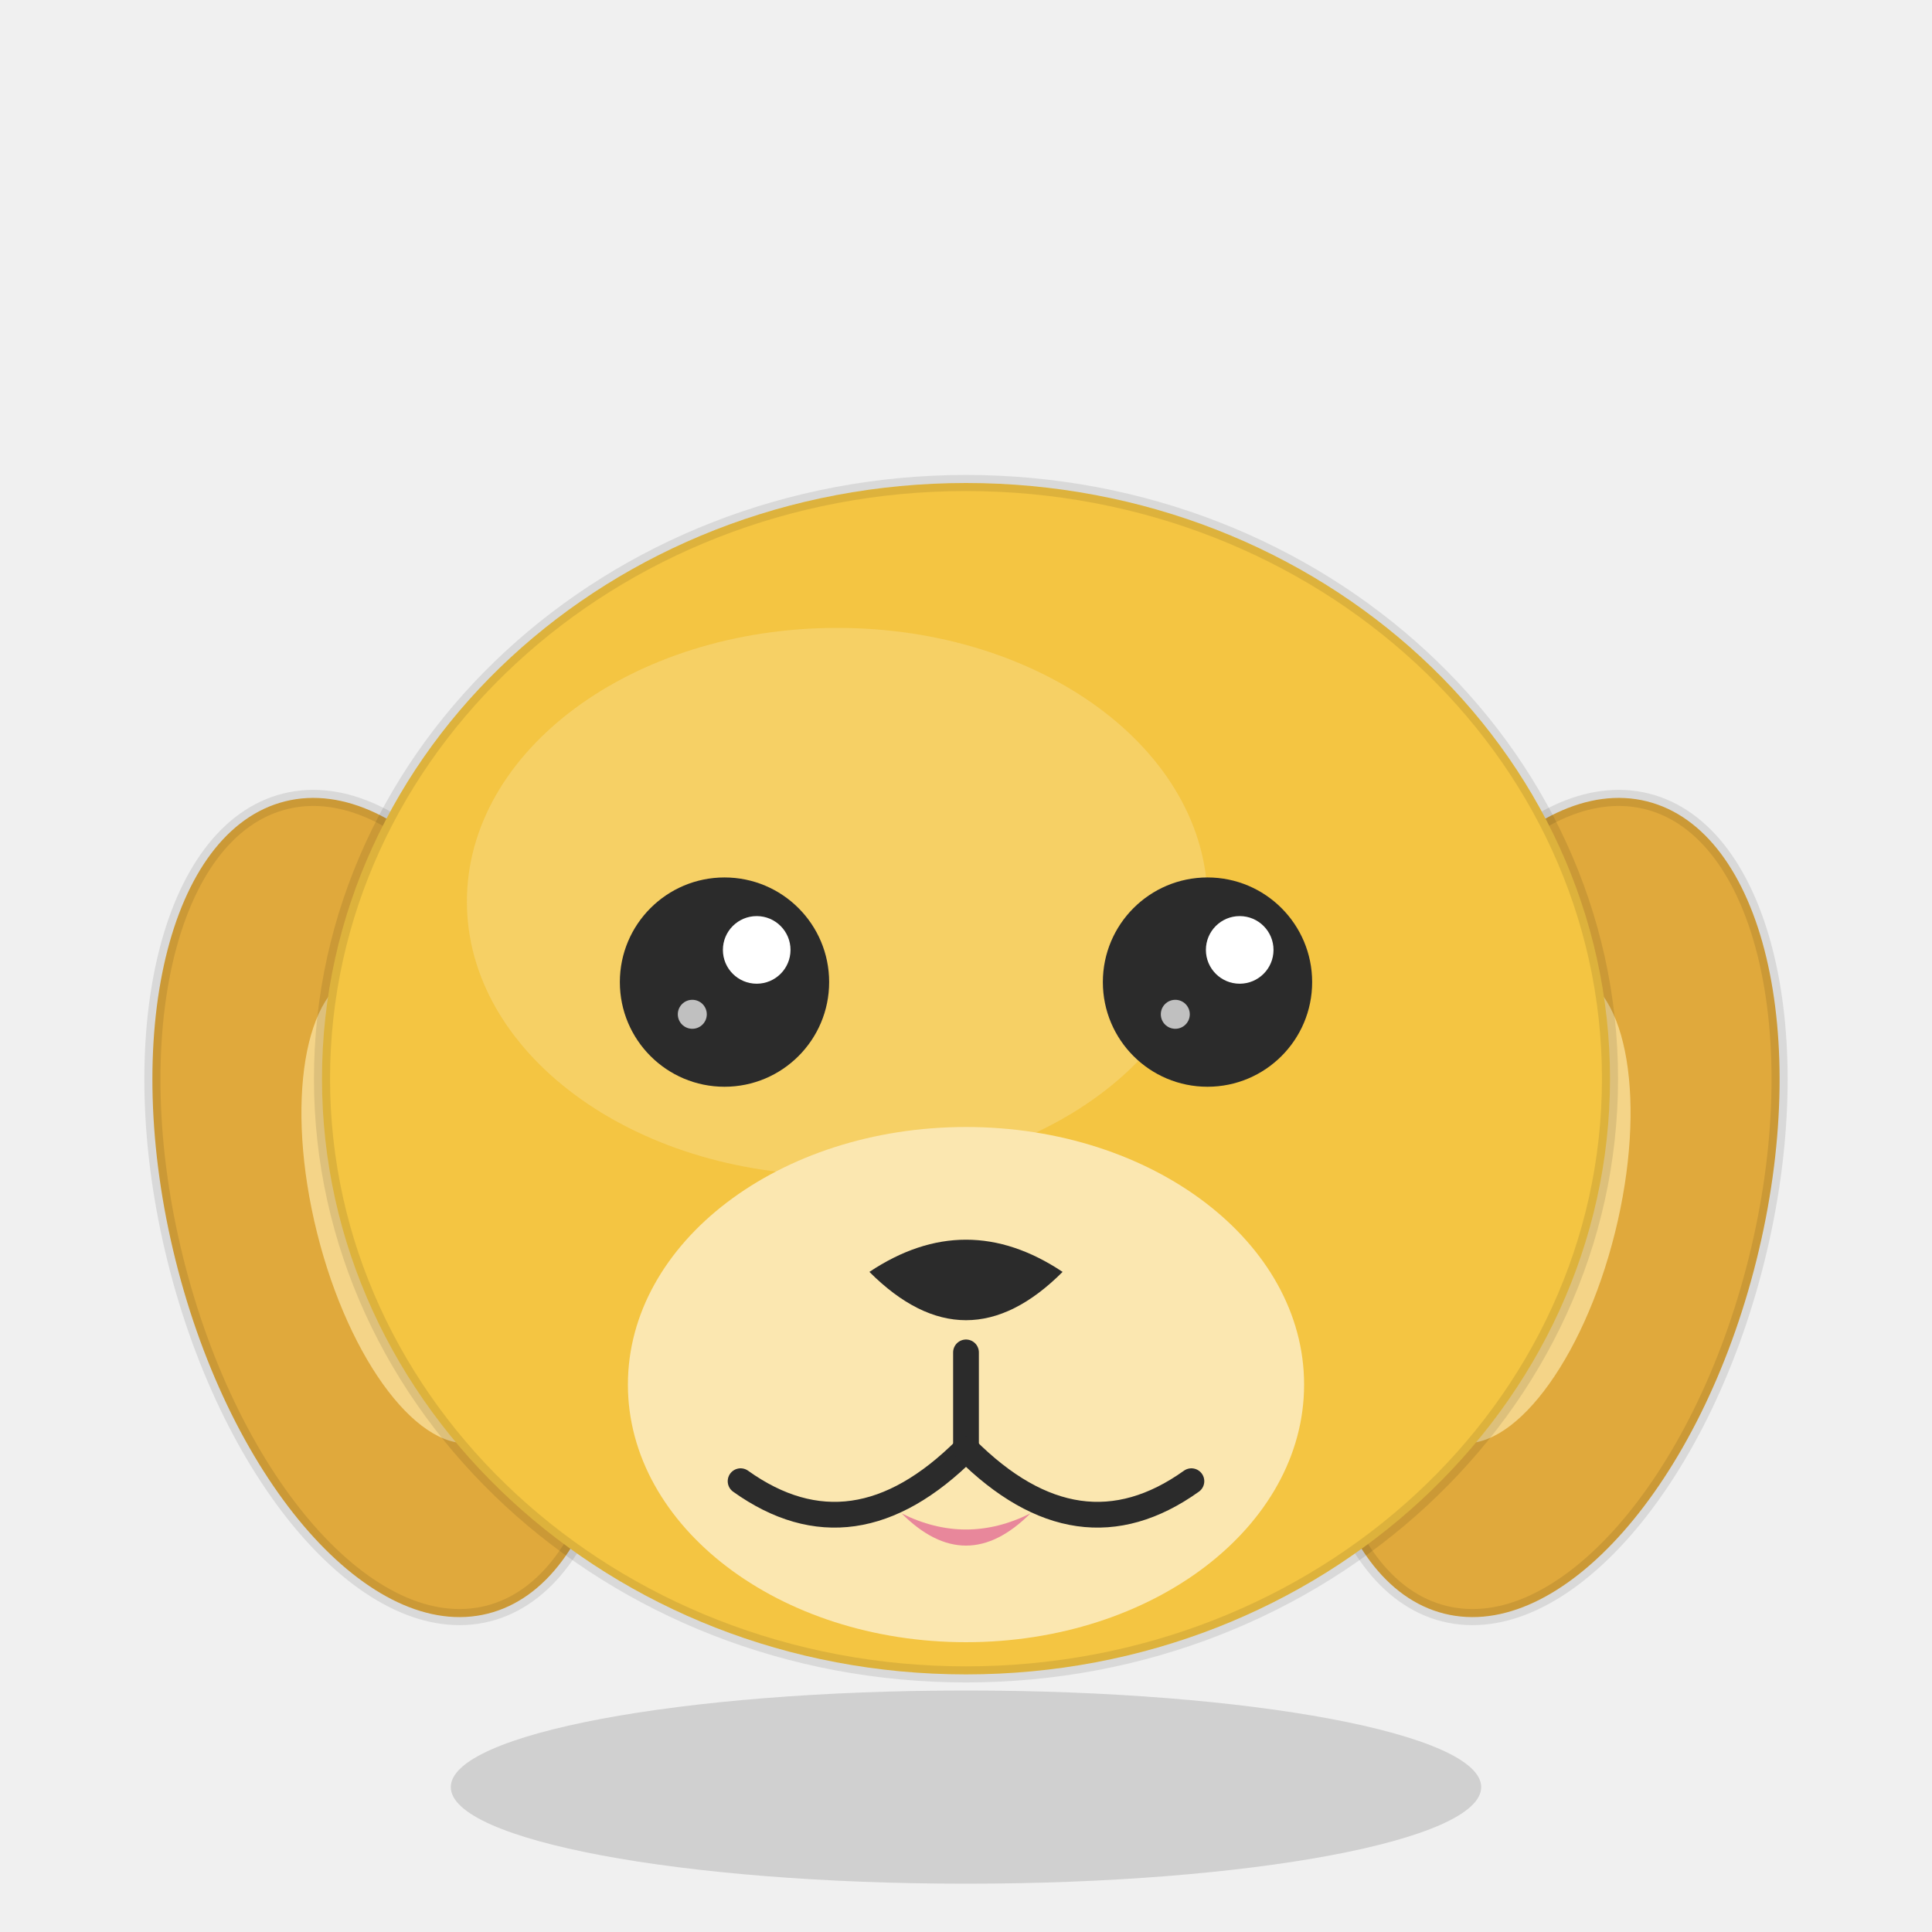
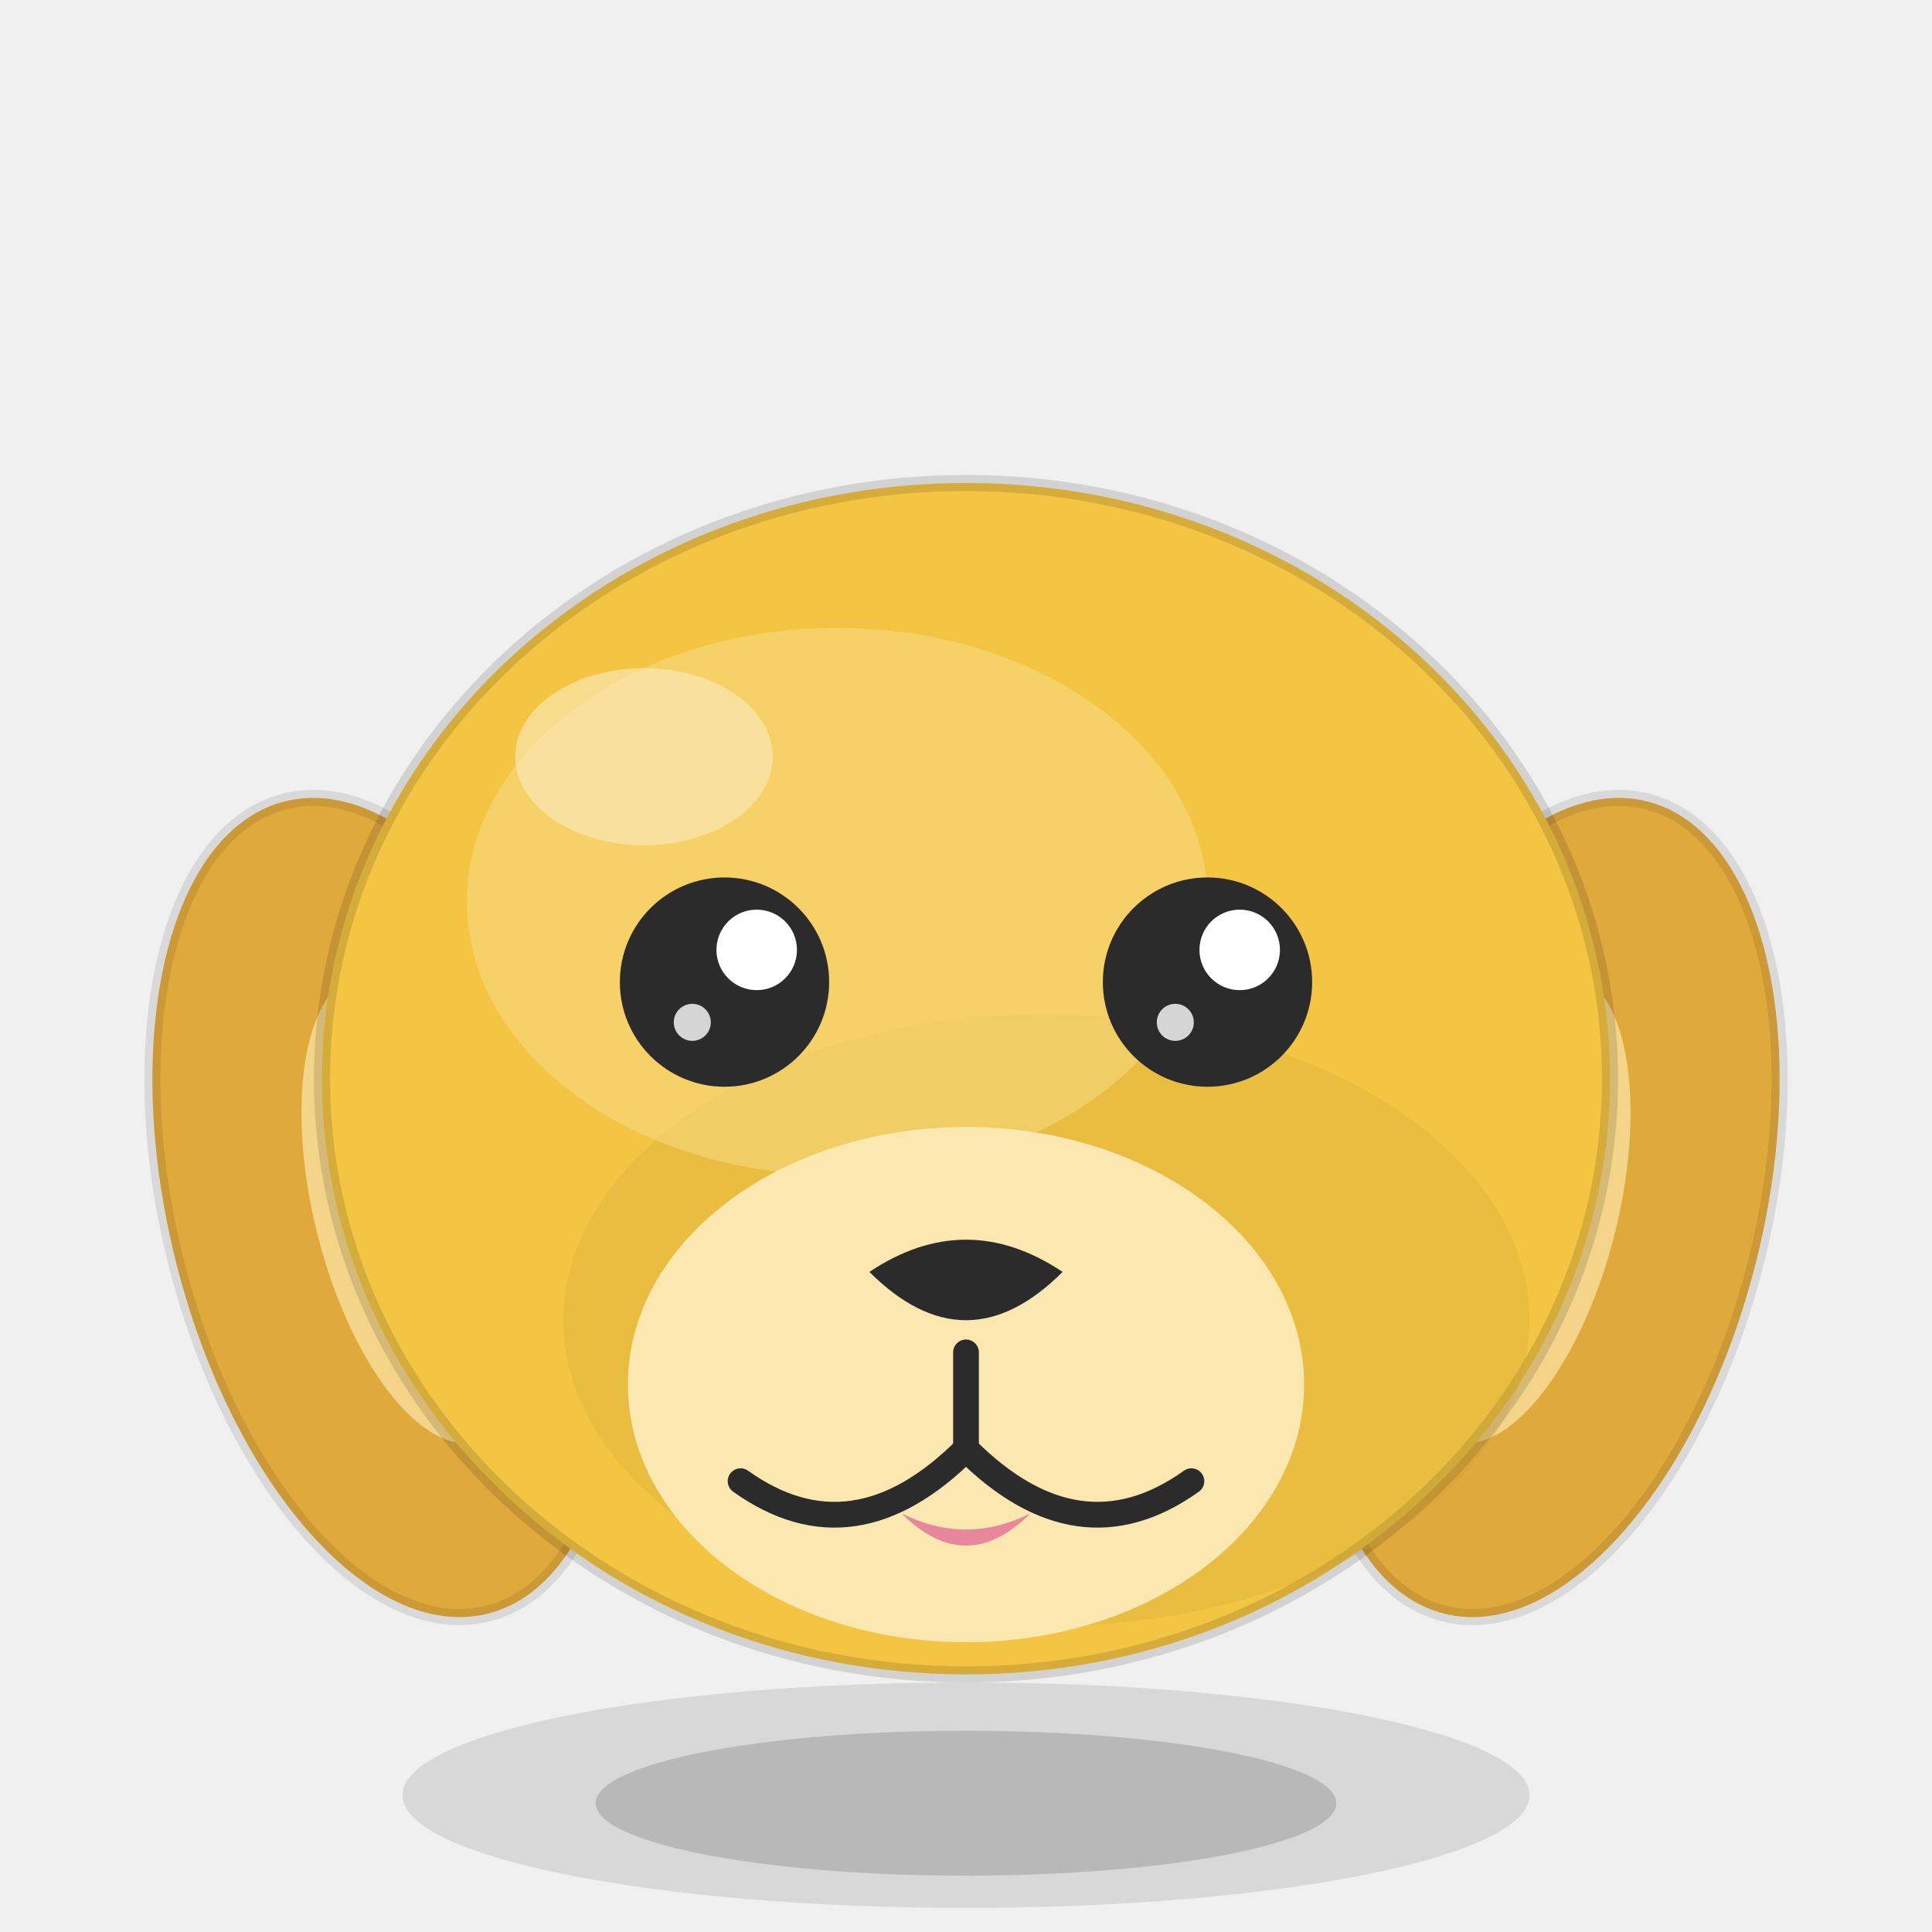
<svg xmlns="http://www.w3.org/2000/svg" viewBox="0 0 240 240" width="240" height="240">
-   <ellipse cx="120" cy="222" rx="64" ry="12" fill="#00000022" />
+   <ellipse cx="120" cy="223" rx="70" ry="14" fill="#0000001A" />
+   <ellipse cx="120" cy="224" rx="46" ry="9" fill="#00000026" />
  <ellipse cx="48" cy="150" rx="27" ry="52" transform="rotate(-14 48 150)" fill="#E0A93C" stroke="#00000018" stroke-width="2" />
  <ellipse cx="192" cy="150" rx="27" ry="52" transform="rotate(14 192 150)" fill="#E0A93C" stroke="#00000018" stroke-width="2" />
  <ellipse cx="52" cy="150" rx="13" ry="30" transform="rotate(-14 52 150)" fill="#F4D488" />
  <ellipse cx="188" cy="150" rx="13" ry="30" transform="rotate(14 188 150)" fill="#F4D488" />
-   <ellipse cx="120" cy="134" rx="80" ry="74" fill="#F4C542" stroke="#00000018" stroke-width="2" />
-   <ellipse cx="104" cy="112" rx="46" ry="34" fill="#F8DD91" opacity="0.45" />
+   <ellipse cx="120" cy="134" rx="80" ry="74" fill="#F4C542" stroke="#00000020" stroke-width="2" />
+   <ellipse cx="130" cy="164" rx="60" ry="38" fill="#BE9933" opacity="0.20" />
+   <ellipse cx="104" cy="112" rx="46" ry="34" fill="#F8DD91" opacity="0.48" />
+   <ellipse cx="80" cy="94" rx="16" ry="11" fill="#FBEECA" opacity="0.55" />
  <ellipse cx="120" cy="172" rx="42" ry="32" fill="#FBE7B0" />
  <circle cx="90" cy="122" r="13" fill="#2B2B2B" />
  <circle cx="150" cy="122" r="13" fill="#2B2B2B" />
-   <circle cx="94" cy="118" r="4.2" fill="#FFFFFF" />
-   <circle cx="154" cy="118" r="4.2" fill="#FFFFFF" />
-   <circle cx="86" cy="126" r="1.8" fill="#FFFFFF" opacity="0.7" />
-   <circle cx="146" cy="126" r="1.8" fill="#FFFFFF" opacity="0.7" />
+   <circle cx="94" cy="118" r="5" fill="#FFFFFF" />
+   <circle cx="154" cy="118" r="5" fill="#FFFFFF" />
+   <circle cx="86" cy="127" r="2.3" fill="#FFFFFF" opacity="0.8" />
+   <circle cx="146" cy="127" r="2.3" fill="#FFFFFF" opacity="0.8" />
  <path d="M108 158 Q120 170 132 158 Q120 150 108 158 Z" fill="#2B2B2B" />
  <path d="M120 168 V180" stroke="#2B2B2B" stroke-width="3.2" stroke-linecap="round" />
  <path d="M120 180 Q106 194 92 184" stroke="#2B2B2B" stroke-width="3.2" fill="none" stroke-linecap="round" />
  <path d="M120 180 Q134 194 148 184" stroke="#2B2B2B" stroke-width="3.2" fill="none" stroke-linecap="round" />
  <path d="M112 188 Q120 196 128 188 Q120 192 112 188 Z" fill="#E8879B" />
</svg>
